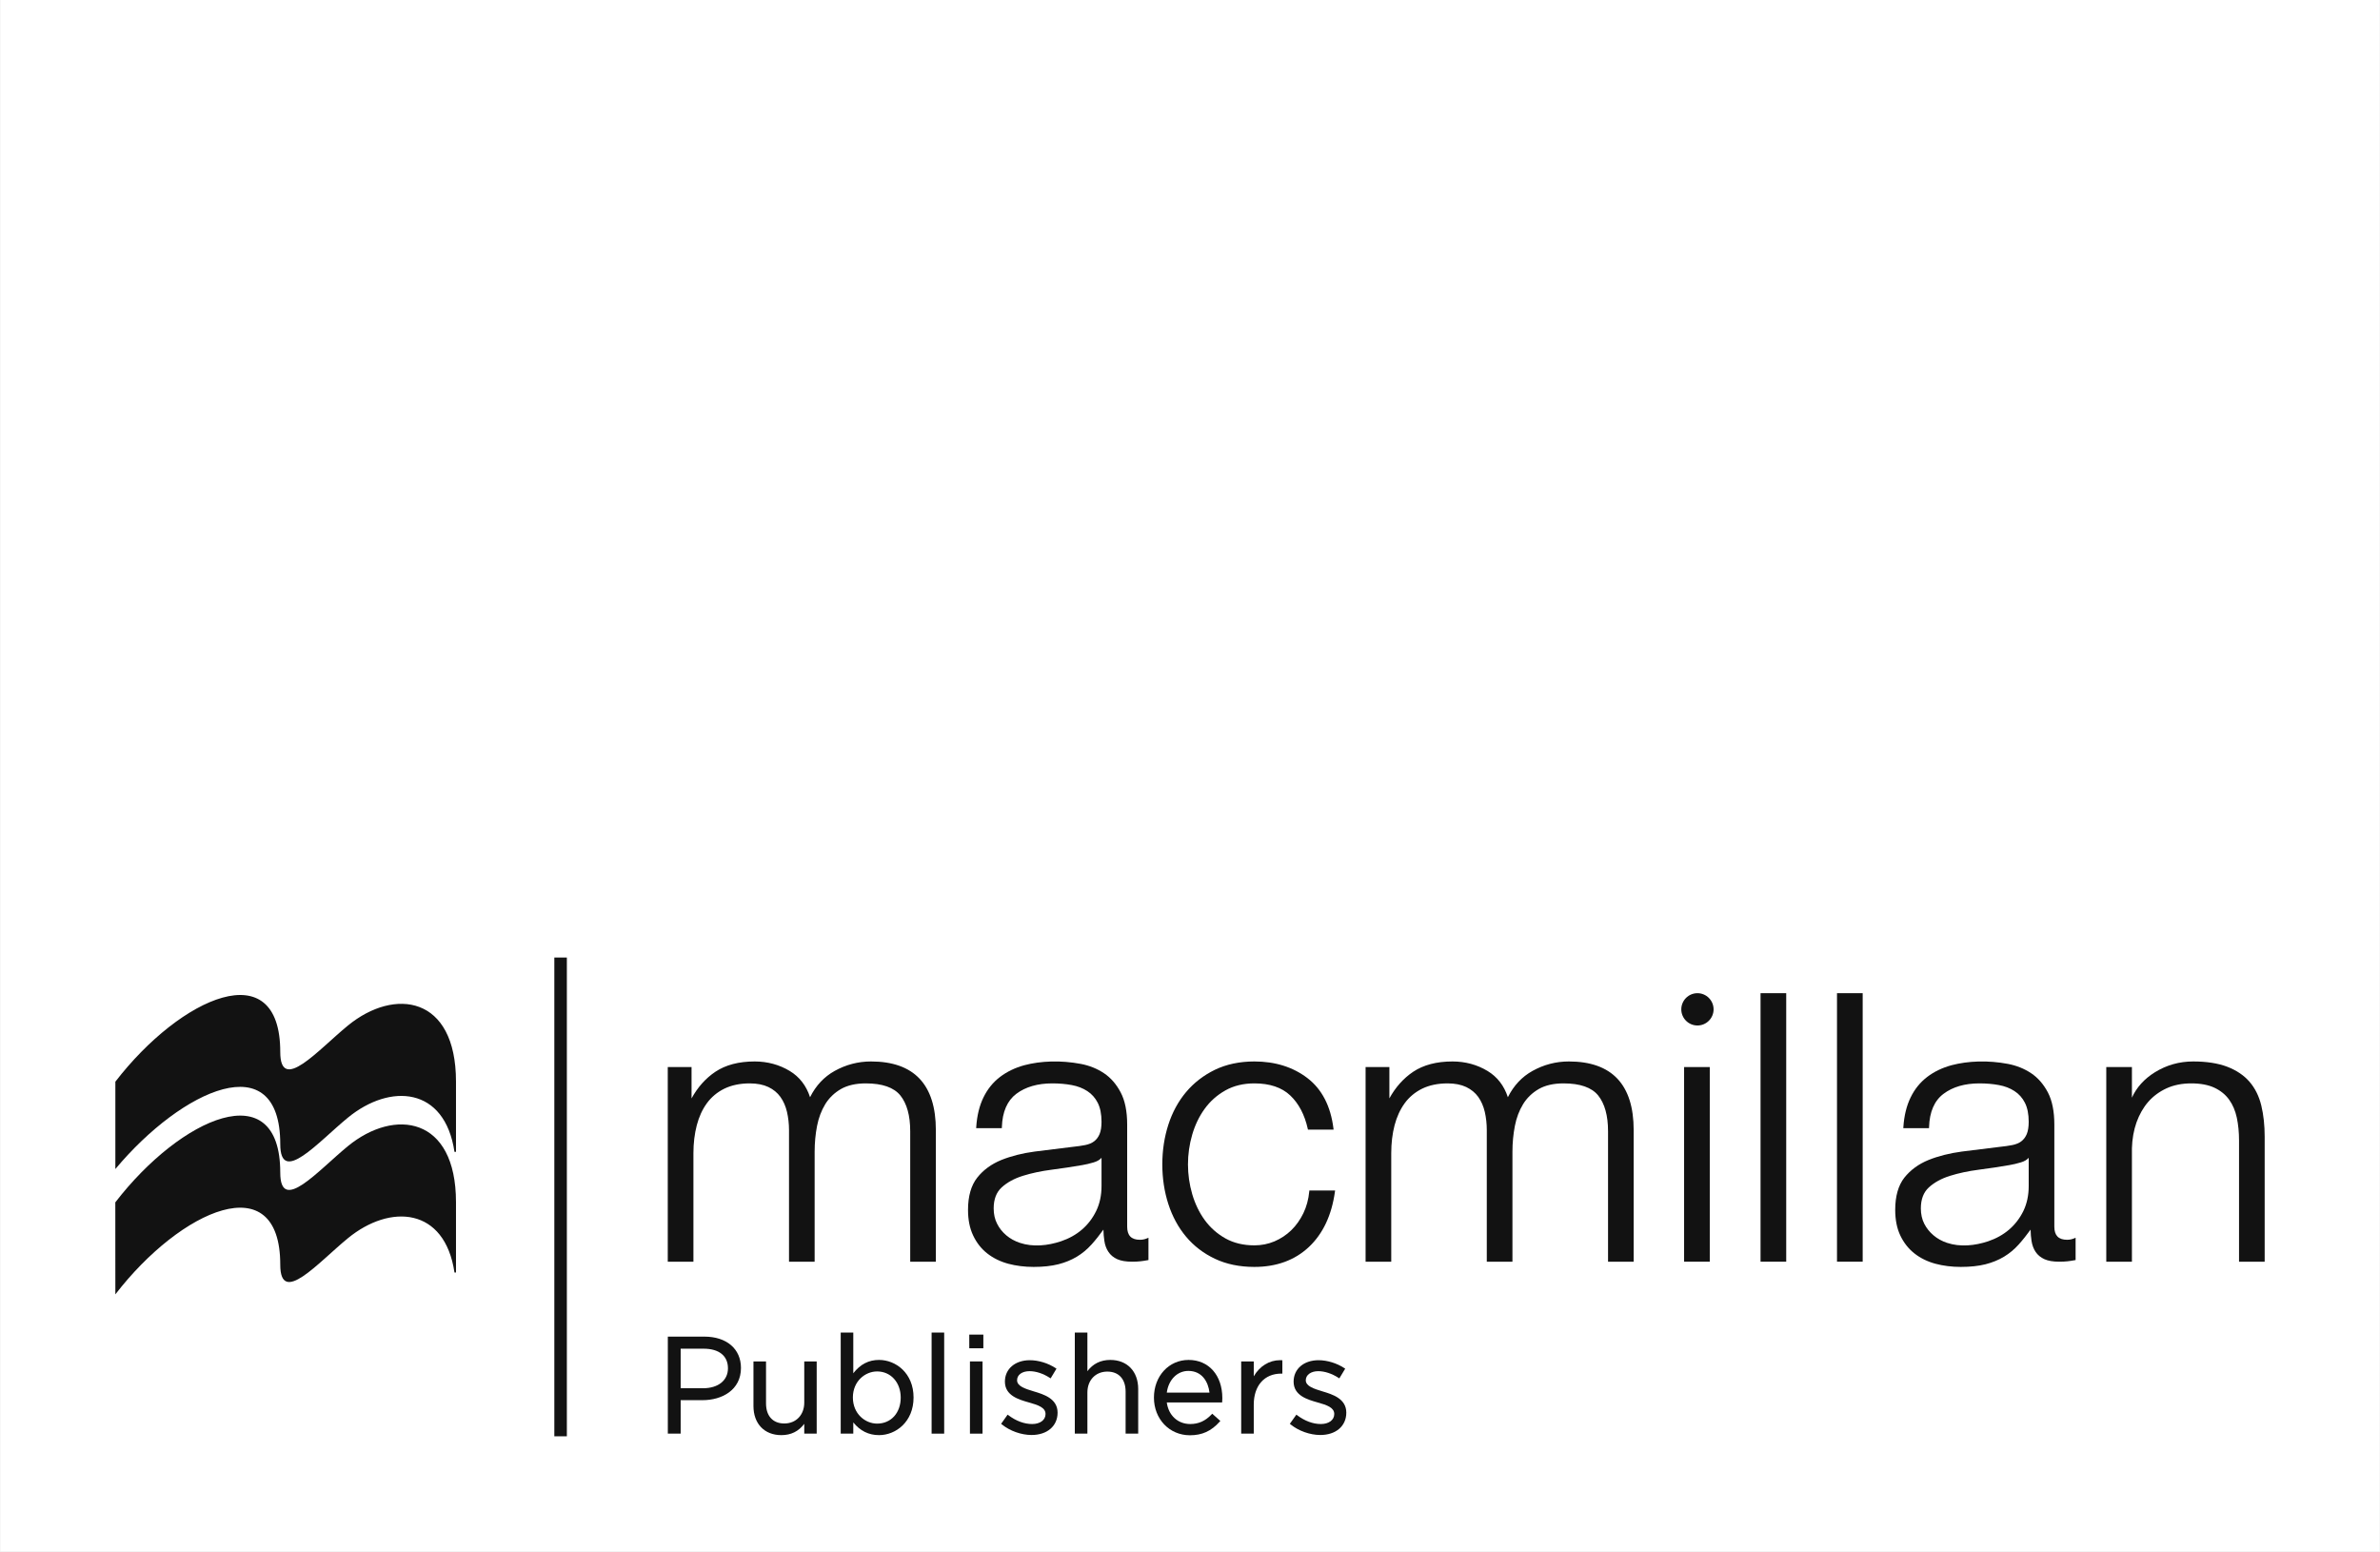
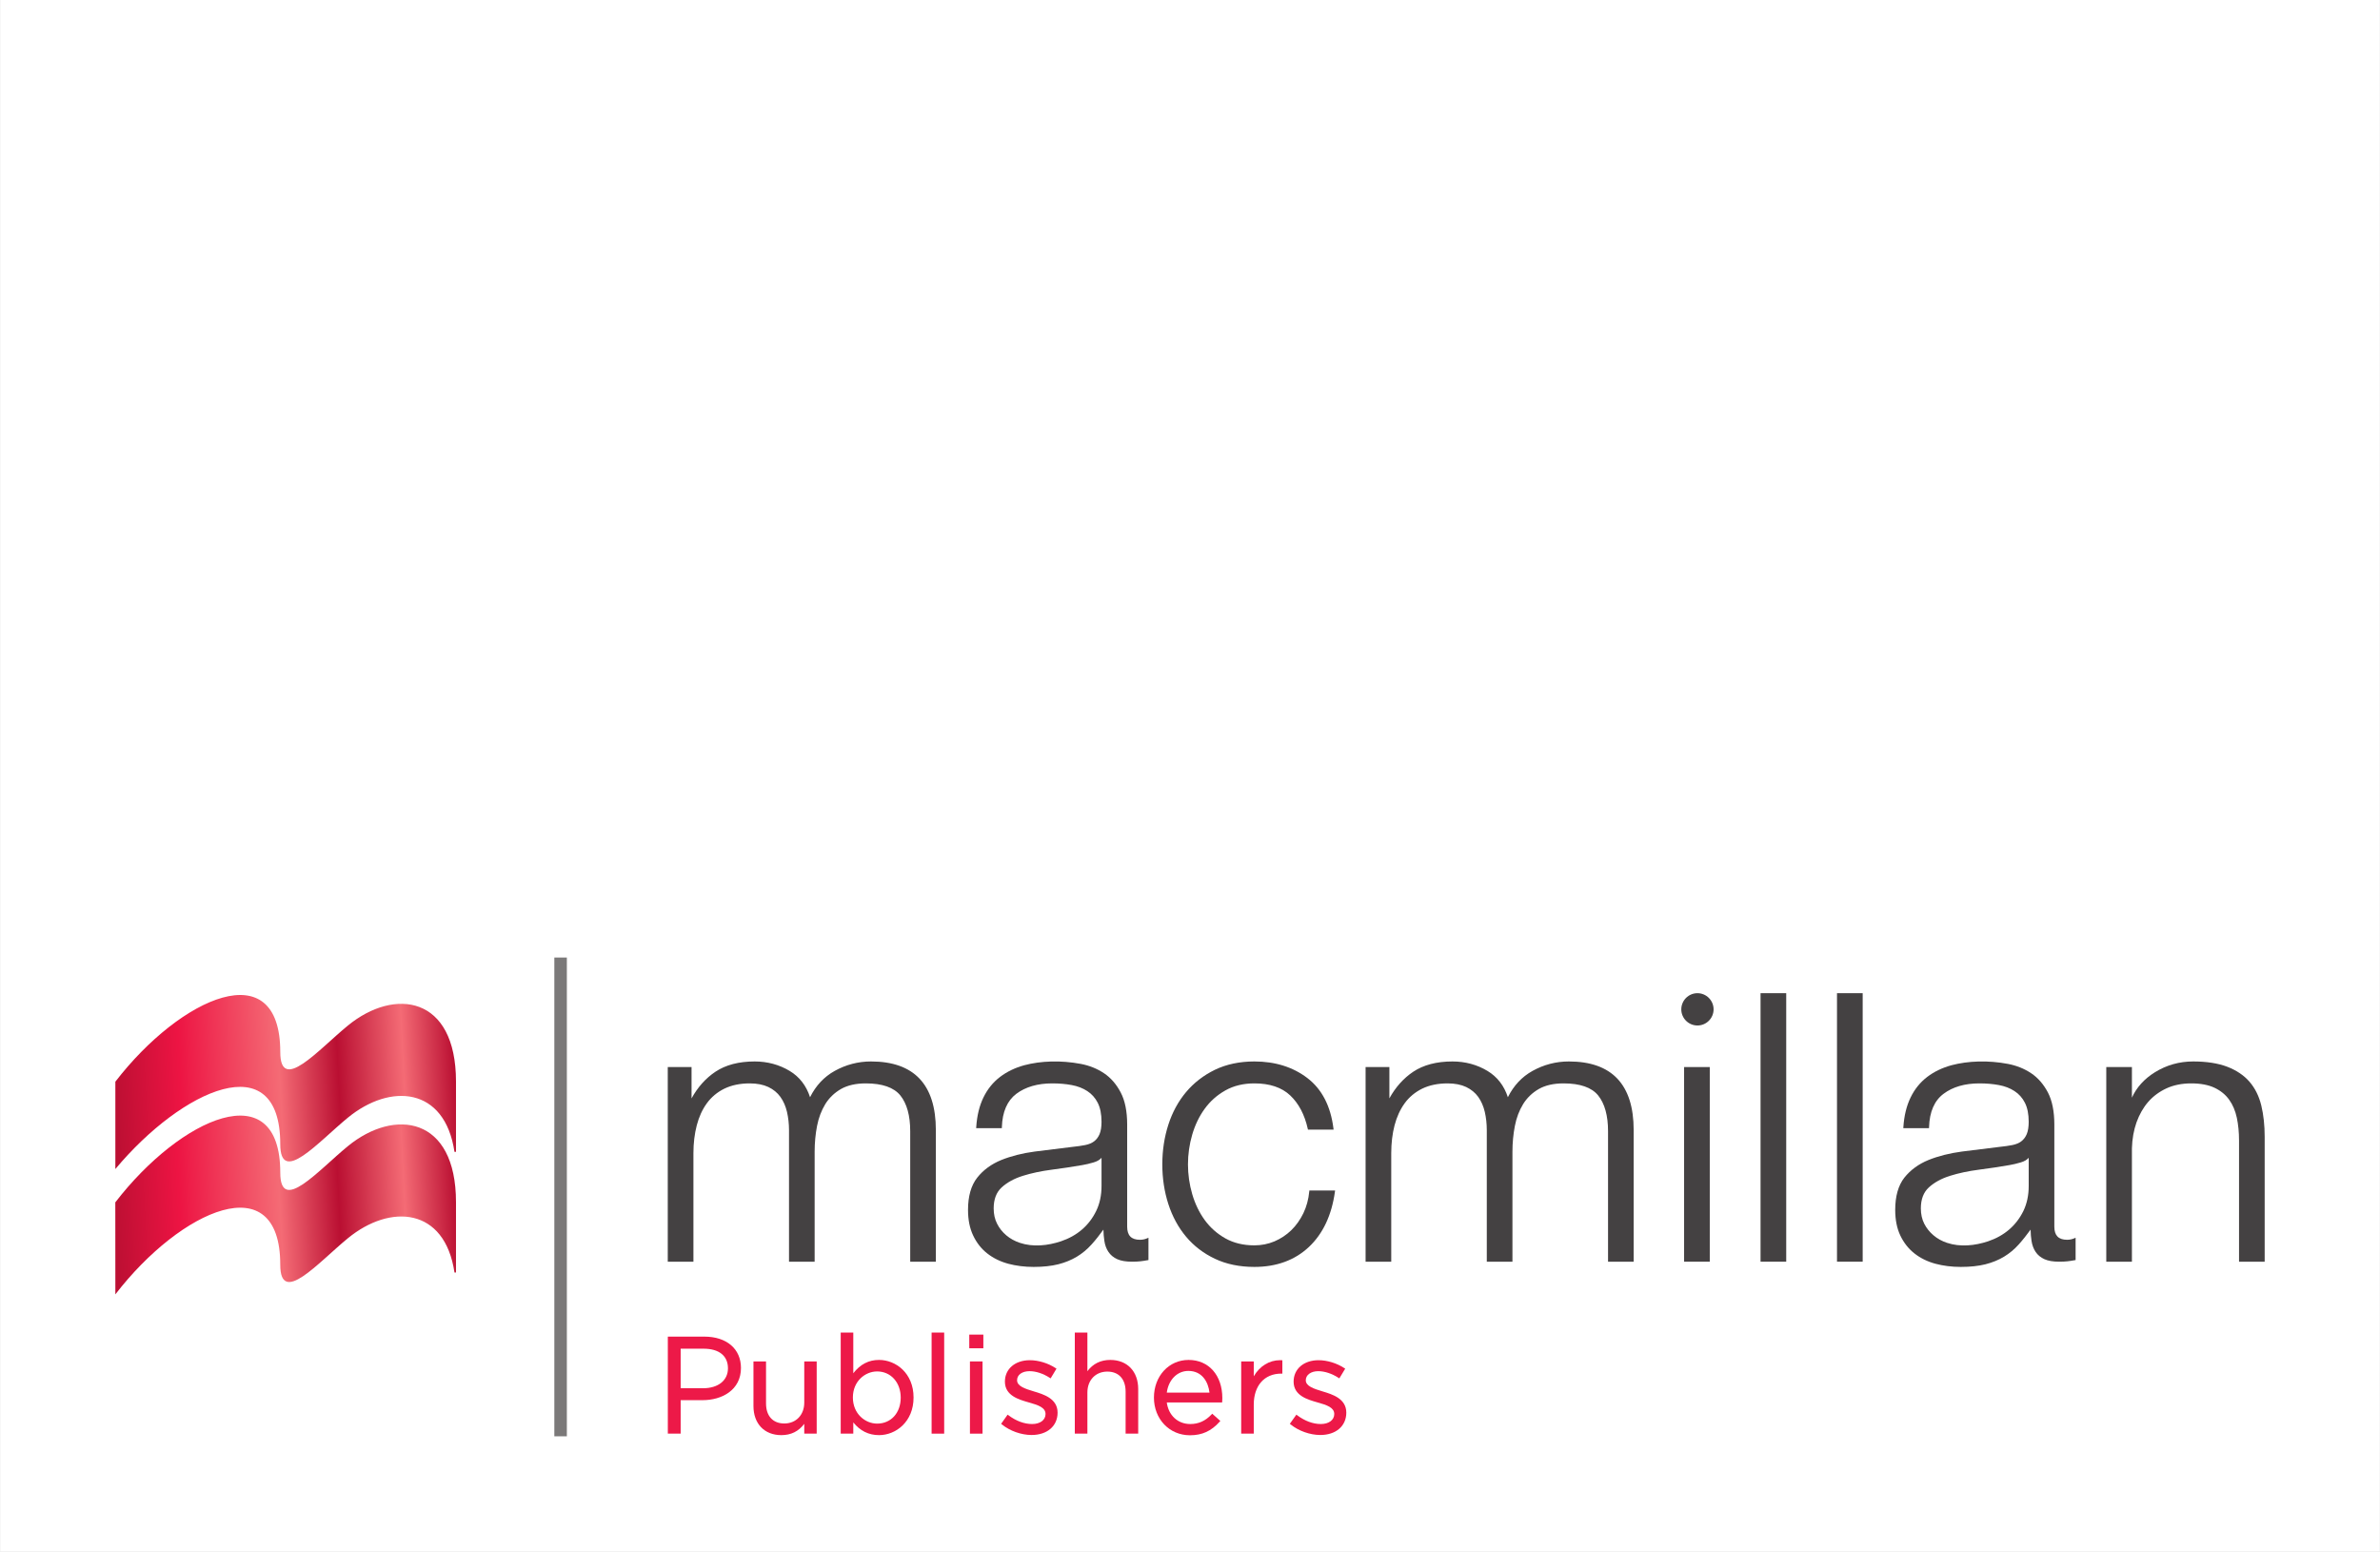
<svg xmlns="http://www.w3.org/2000/svg" width="1200" height="782" version="1.1" id="svg2" xml:space="preserve" viewBox="-18.386 -153.221 380.760 248.218">
  <rect x="-18.386" y="-153.221" width="380.760" height="248.218" fill="#FFFFFF" />
  <defs id="defs6">
    <clipPath clipPathUnits="userSpaceOnUse" id="clipPath62">
      <path d="m 408.918,280.984 c 0,103 -73.723,113.079 -129.707,67.274 C 243.637,319.133 197.988,266.211 197.988,316.504 197.988,435.715 78.781,382.988 0,280.77 L 0.055,170.344 C 78.832,272.488 197.988,325.168 197.988,205.984 c 0,-50.293 45.649,2.629 81.223,31.75 50.824,41.621 116.258,37.149 127.894,-41.132 h 1.813 z" id="path60" />
    </clipPath>
    <linearGradient x1="0" y1="0" x2="1" y2="0" gradientUnits="userSpaceOnUse" gradientTransform="matrix(413.802,21.6865,21.6865,-413.802,-5.34668,273.447)" spreadMethod="pad" id="linearGradient76">
      <stop style="stop-opacity:1;stop-color:#ba0f32" offset="0" id="stop64" />
      <stop style="stop-opacity:1;stop-color:#ed1443" offset="0.2" id="stop66" />
      <stop style="stop-opacity:1;stop-color:#f46b75" offset="0.49" id="stop68" />
      <stop style="stop-opacity:1;stop-color:#ba0f32" offset="0.66" id="stop70" />
      <stop style="stop-opacity:1;stop-color:#f46b75" offset="0.85" id="stop72" />
      <stop style="stop-opacity:1;stop-color:#ba0f32" offset="1" id="stop74" />
    </linearGradient>
    <clipPath clipPathUnits="userSpaceOnUse" id="clipPath86">
      <path d="m 408.918,425.707 c 0,103.023 -73.723,113.106 -129.707,67.266 -35.574,-29.121 -81.223,-82.067 -81.223,-31.735 0,119.207 -119.156,66.496 -197.933,-35.648 V 320.758 C 80.527,416.918 197.988,469.867 197.988,350.719 c 0,-50.321 45.649,2.617 81.223,31.73 50.824,41.629 116.258,37.125 127.894,-41.094 h 1.813 z" id="path84" />
    </clipPath>
    <linearGradient x1="0" y1="0" x2="1" y2="0" gradientUnits="userSpaceOnUse" gradientTransform="matrix(413.51,21.6711,21.6711,-413.51,-5.15625,420.117)" spreadMethod="pad" id="linearGradient100">
      <stop style="stop-opacity:1;stop-color:#ba0f32" offset="0" id="stop88" />
      <stop style="stop-opacity:1;stop-color:#ed1443" offset="0.2" id="stop90" />
      <stop style="stop-opacity:1;stop-color:#f46b75" offset="0.49" id="stop92" />
      <stop style="stop-opacity:1;stop-color:#ba0f32" offset="0.66" id="stop94" />
      <stop style="stop-opacity:1;stop-color:#f46b75" offset="0.85" id="stop96" />
      <stop style="stop-opacity:1;stop-color:#ba0f32" offset="1" id="stop98" />
    </linearGradient>
  </defs>
  <g id="g8" transform="matrix(1.333333,0,0,-1.333333,0,76.6104)">
    <g id="g10" transform="scale(0.1)">
-       <path d="m 907.07,449.859 c -15.371,0 -30.054,-3.828 -43.629,-11.367 -12.711,-7.066 -22.64,-17.672 -29.535,-31.551 -4.515,13.883 -12.722,24.485 -24.426,31.532 -12.562,7.55 -26.726,11.386 -42.097,11.386 -18.945,0 -34.785,-4.152 -47.055,-12.336 -11.66,-7.777 -21.289,-18.543 -28.664,-32.015 v 37.637 H 663.113 V 209.551 h 30.793 v 130.215 c 0,12.043 1.364,23.308 4.032,33.488 2.632,10.121 6.691,19.012 12.097,26.418 5.399,7.433 12.453,13.332 20.981,17.523 8.64,4.215 18.925,6.344 30.55,6.344 8.649,0 16.153,-1.461 22.278,-4.344 6.043,-2.882 10.914,-6.894 14.492,-11.914 3.605,-5.008 6.25,-11.031 7.871,-17.894 1.613,-7.043 2.441,-14.407 2.441,-21.883 V 209.551 h 30.762 v 132.015 c 0,10.645 0.973,21.036 2.887,30.875 1.867,9.661 5.191,18.477 9.875,26.2 4.629,7.492 10.969,13.593 18.824,18.144 7.891,4.485 17.922,6.754 29.817,6.754 19.753,0 33.734,-4.887 41.511,-14.519 7.828,-9.766 11.801,-24.176 11.801,-42.832 V 209.551 h 30.777 v 157.953 c 0,54.644 -26.187,82.355 -77.832,82.355" style="fill:#121212;fill-opacity:1;fill-rule:nonzero;stroke:none" id="path12" />
-       <path d="m 1183.76,334.242 v -33.883 c 0,-11.136 -2.15,-21.187 -6.38,-29.863 -4.25,-8.777 -10.01,-16.316 -17.14,-22.41 -7.03,-6.074 -15.54,-10.813 -25.28,-14.094 -15.65,-5.183 -33.43,-7.137 -49.31,-1.785 -6.13,2.059 -11.57,5.066 -16.18,8.965 -4.69,3.965 -8.31,8.508 -11.05,13.918 -2.73,5.293 -4.12,11.48 -4.12,18.418 0,10.922 3.24,19.414 9.64,25.242 6.55,5.953 15.03,10.602 25.25,13.816 10.44,3.262 22.04,5.739 34.49,7.352 12.71,1.629 25.03,3.496 36.96,5.566 4.25,0.707 8.83,1.789 13.61,3.211 4.21,1.239 7.39,3.09 9.51,5.547 z m 46.03,-98.383 c -10.26,0 -15.25,5.137 -15.25,15.723 v 122.676 c 0,15.719 -2.61,28.637 -7.77,38.41 -5.17,9.887 -11.93,17.645 -20.08,23.086 -8.32,5.523 -17.4,9.18 -27.78,11.172 -23.88,4.527 -48.01,3.672 -67.78,-1.574 -11.12,-3.028 -20.97,-7.786 -29.28,-14.129 -8.35,-6.371 -15.03,-14.653 -19.86,-24.641 -4.82,-9.883 -7.72,-21.793 -8.61,-35.406 l -0.08,-1.375 h 30.8 l 0.04,1.254 c 0.59,18.304 6.44,31.758 17.36,39.976 11.07,8.305 25.57,12.508 43.12,12.508 8.33,0 16.16,-0.668 23.29,-1.996 7.14,-1.316 13.45,-3.746 18.76,-7.23 5.31,-3.43 9.53,-8.141 12.51,-14.008 3.04,-5.942 4.58,-13.649 4.58,-22.918 0,-6.063 -0.8,-11.02 -2.35,-14.735 -1.52,-3.589 -3.72,-6.5 -6.53,-8.644 -2.84,-2.121 -6.44,-3.625 -10.68,-4.465 -4.46,-0.891 -9.61,-1.633 -15.54,-2.23 -15.24,-1.817 -30.26,-3.672 -45.01,-5.579 -14.71,-1.937 -28.22,-5.347 -40.18,-10.14 -11.96,-4.883 -21.7,-12.02 -28.93,-21.211 -7.33,-9.289 -11.03,-22.293 -11.03,-38.656 0,-11.836 2.07,-22.176 6.17,-30.75 4.11,-8.704 9.8,-15.938 16.91,-21.504 7.1,-5.594 15.55,-9.754 25.11,-12.356 9.51,-2.547 19.79,-3.836 30.54,-3.836 11.31,0 21.29,1.067 29.64,3.172 8.28,2.102 15.78,5.18 22.29,9.121 6.43,3.852 12.4,8.828 17.75,14.778 4.83,5.363 9.63,11.457 14.11,17.707 0.11,-4.789 0.49,-9.309 1.13,-13.469 0.73,-5.086 2.37,-9.551 4.89,-13.25 2.49,-3.774 6.04,-6.731 10.6,-8.789 4.56,-2.016 10.38,-3 17.78,-3 3.94,0 7.16,0.176 9.73,0.461 2.6,0.269 5.52,0.73 8.86,1.328 l 1.07,0.183 v 26.77 l -1.8,-0.766 c -2.64,-1.132 -5.42,-1.668 -8.5,-1.668" style="fill:#121212;fill-opacity:1;fill-rule:nonzero;stroke:none" id="path14" />
-       <path d="m 1433.1,293.789 c -0.89,-9.402 -3.25,-18.152 -7.02,-25.984 -3.83,-7.934 -8.72,-14.809 -14.53,-20.461 -5.8,-5.633 -12.59,-10.137 -20.17,-13.391 -7.61,-3.191 -15.73,-4.793 -24.14,-4.793 -13.13,0 -24.81,2.781 -34.71,8.313 -9.92,5.562 -18.29,12.976 -24.88,22.019 -6.56,8.992 -11.61,19.485 -15.04,31.172 -3.37,11.566 -5.09,23.57 -5.09,35.676 0,12.105 1.72,24.113 5.09,35.672 3.43,11.699 8.48,22.168 15.04,31.14 6.56,9.051 14.93,16.461 24.88,22.02 9.9,5.555 21.58,8.367 34.71,8.367 18.4,0 32.86,-4.848 42.98,-14.43 10.2,-9.597 17.31,-23.078 21.1,-40.078 l 0.23,-1.008 h 30.76 l -0.17,1.454 c -3.34,26.793 -13.85,47.117 -31.22,60.406 -17.31,13.254 -38.72,19.976 -63.68,19.976 -17.66,0 -33.59,-3.359 -47.35,-9.976 -13.71,-6.68 -25.36,-15.695 -34.65,-26.778 -9.32,-11.093 -16.48,-24.257 -21.27,-39.128 -4.82,-14.914 -7.25,-30.946 -7.25,-47.637 0,-16.711 2.43,-32.742 7.25,-47.649 4.8,-14.875 11.97,-28.039 21.26,-39.113 9.3,-11.133 20.96,-20.058 34.67,-26.531 13.68,-6.484 29.59,-9.766 47.34,-9.766 26.47,0 48.45,8.02 65.36,23.86 16.88,15.855 27.42,38.191 31.31,66.351 l 0.2,1.473 h -30.91 l -0.1,-1.176" style="fill:#121212;fill-opacity:1;fill-rule:nonzero;stroke:none" id="path16" />
-       <path d="m 1744.66,449.859 c -15.38,0 -30.06,-3.828 -43.61,-11.367 -12.71,-7.058 -22.64,-17.668 -29.55,-31.554 -4.53,13.871 -12.73,24.468 -24.43,31.531 -12.54,7.554 -26.69,11.39 -42.08,11.39 -18.95,0 -34.8,-4.152 -47.08,-12.336 -11.61,-7.75 -21.23,-18.5 -28.63,-31.972 v 37.594 h -28.56 V 209.551 h 30.79 v 130.215 c 0,12.082 1.34,23.343 3.99,33.48 2.64,10.094 6.72,18.981 12.12,26.426 5.39,7.422 12.46,13.32 20.98,17.523 8.65,4.215 18.94,6.344 30.6,6.344 8.64,0 16.13,-1.461 22.26,-4.344 6.01,-2.882 10.88,-6.894 14.49,-11.91 3.58,-5.027 6.22,-11.051 7.84,-17.898 1.61,-6.969 2.41,-14.332 2.41,-21.883 V 209.551 h 30.79 v 132.015 c 0,10.625 0.98,21.012 2.91,30.875 1.88,9.766 5.22,18.582 9.9,26.207 4.63,7.512 10.96,13.618 18.8,18.137 7.85,4.485 17.86,6.754 29.8,6.754 19.77,0 33.76,-4.887 41.51,-14.519 7.84,-9.754 11.83,-24.161 11.83,-42.832 V 209.551 h 30.76 v 157.953 c 0,54.644 -26.18,82.355 -77.84,82.355" style="fill:#121212;fill-opacity:1;fill-rule:nonzero;stroke:none" id="path18" />
-       <path d="m 1883.03,209.551 h 30.81 v 233.594 h -30.81 V 209.551" style="fill:#121212;fill-opacity:1;fill-rule:nonzero;stroke:none" id="path20" />
-       <path d="m 1974.79,209.551 h 30.81 v 322.234 h -30.81 V 209.551" style="fill:#121212;fill-opacity:1;fill-rule:nonzero;stroke:none" id="path22" />
-       <path d="m 2066.55,209.551 h 30.83 v 322.234 h -30.83 V 209.551" style="fill:#121212;fill-opacity:1;fill-rule:nonzero;stroke:none" id="path24" />
-       <path d="m 2296.66,334.246 v -33.887 c 0,-11.097 -2.14,-21.132 -6.35,-29.863 -4.26,-8.75 -10.04,-16.285 -17.17,-22.41 -7.07,-6.074 -15.57,-10.82 -25.28,-14.094 -15.7,-5.183 -33.34,-7.129 -49.32,-1.785 -6.09,2.039 -11.52,5.051 -16.13,8.965 -4.7,3.957 -8.34,8.508 -11.12,13.906 -2.72,5.352 -4.09,11.563 -4.09,18.43 0,10.926 3.24,19.418 9.66,25.242 6.51,5.938 14.99,10.59 25.22,13.816 10.46,3.274 22.06,5.743 34.47,7.352 12.7,1.629 25.06,3.496 36.99,5.566 4.15,0.684 8.73,1.774 13.59,3.211 4.2,1.227 7.4,3.086 9.53,5.551 z m 46.05,-98.387 c -10.28,0 -15.29,5.137 -15.29,15.723 v 122.676 c 0,15.691 -2.6,28.613 -7.72,38.41 -5.22,9.906 -11.99,17.664 -20.13,23.078 -8.13,5.442 -17.48,9.195 -27.79,11.18 -23.74,4.515 -47.92,3.672 -67.73,-1.574 -11.18,-3.047 -21.04,-7.801 -29.31,-14.129 -8.41,-6.438 -15.08,-14.723 -19.86,-24.641 -4.85,-9.934 -7.77,-21.848 -8.65,-35.406 l -0.09,-1.375 h 30.87 l 0.04,1.258 c 0.56,18.316 6.4,31.769 17.39,39.972 11.03,8.305 25.51,12.508 43.06,12.508 8.33,0 16.15,-0.668 23.26,-1.996 7.25,-1.324 13.39,-3.688 18.82,-7.23 5.3,-3.415 9.51,-8.125 12.51,-14.016 3.03,-5.895 4.57,-13.602 4.57,-22.91 0,-6.032 -0.8,-10.996 -2.35,-14.735 -1.54,-3.605 -3.73,-6.515 -6.53,-8.644 -2.85,-2.117 -6.44,-3.625 -10.68,-4.465 -4.41,-0.891 -9.61,-1.633 -15.56,-2.23 -15.21,-1.817 -30.21,-3.672 -45.02,-5.579 -14.78,-1.961 -28.29,-5.367 -40.15,-10.14 -11.89,-4.84 -21.63,-11.977 -29,-21.223 -7.27,-9.32 -10.95,-22.324 -10.95,-38.644 0,-11.856 2.06,-22.207 6.13,-30.75 4.13,-8.68 9.81,-15.918 16.95,-21.504 7.12,-5.618 15.56,-9.766 25.08,-12.356 9.5,-2.547 19.79,-3.836 30.54,-3.836 11.33,0 21.31,1.067 29.68,3.172 8.28,2.11 15.77,5.18 22.27,9.121 6.52,3.938 12.5,8.906 17.72,14.778 4.78,5.324 9.58,11.433 14.14,17.714 0.09,-4.992 0.46,-9.445 1.11,-13.496 0.75,-5.058 2.41,-9.504 4.89,-13.23 2.53,-3.774 6.1,-6.731 10.63,-8.789 4.54,-2.016 10.35,-3 17.75,-3 3.94,0 7.19,0.176 9.76,0.461 2.57,0.269 5.51,0.73 8.82,1.328 l 1.07,0.183 v 26.778 l -1.8,-0.774 c -2.59,-1.109 -5.43,-1.668 -8.45,-1.668" style="fill:#121212;fill-opacity:1;fill-rule:nonzero;stroke:none" id="path26" />
-       <path d="m 2575.85,396.941 c -2.71,11.18 -7.46,20.77 -14.12,28.504 -6.62,7.692 -15.62,13.77 -26.75,18.063 -11.04,4.211 -24.81,6.351 -40.95,6.351 -16.6,0 -32.03,-4.367 -45.89,-12.968 -12.82,-7.926 -22.17,-18.383 -27.59,-30.485 v 36.739 h -30.78 V 209.551 h 30.78 v 136.008 c 0.31,11.203 2.16,21.687 5.49,31.152 3.43,9.555 8.18,17.863 14.1,24.68 5.97,6.797 13.37,12.265 21.97,16.23 8.6,3.926 18.58,5.918 29.67,5.918 11.11,0 20.49,-1.758 27.87,-5.23 7.39,-3.496 13.32,-8.332 17.64,-14.383 4.32,-6.02 7.41,-13.313 9.19,-21.664 1.74,-8.285 2.64,-17.457 2.64,-27.266 V 209.551 h 30.78 v 149.922 c 0,13.742 -1.36,26.351 -4.05,37.468" style="fill:#121212;fill-opacity:1;fill-rule:nonzero;stroke:none" id="path28" />
-       <path d="m 1899.04,531.785 c -10.69,0 -19.38,-8.711 -19.38,-19.406 0,-10.672 8.69,-19.352 19.38,-19.352 10.69,0 19.38,8.68 19.38,19.352 0,10.695 -8.69,19.406 -19.38,19.406" style="fill:#121212;fill-opacity:1;fill-rule:nonzero;stroke:none" id="path30" />
-       <path d="m 705.453,57.676 h -26.855 v 47.469 h 27.511 c 18.598,0 29.258,-8.59 29.258,-23.582 0,-14.52 -11.75,-23.887 -29.914,-23.887 z m 1.633,61.953 H 663.191 V 3.191 h 15.407 V 43.367 h 26.363 c 22.906,0 46.008,11.965 46.008,38.684 0,22.832 -17.219,37.578 -43.883,37.578" style="fill:#121212;fill-opacity:1;fill-rule:nonzero;stroke:none" id="path32" />
-       <path d="m 826.949,40.43 c 0,-14.746 -9.84,-25.047 -23.929,-25.047 -13.75,0 -21.961,9.012 -21.961,24.07 v 50.41 h -15.09 V 36.355 c 0,-21.219 13.129,-34.949 33.469,-34.949 11.574,0 20.605,4.445 27.511,13.543 V 3.191 h 14.926 V 89.863 H 826.949 V 40.43" style="fill:#121212;fill-opacity:1;fill-rule:nonzero;stroke:none" id="path34" />
-       <path d="m 914.418,77.852 c 16.406,0 28.312,-13.211 28.312,-31.398 0,-18.395 -11.652,-31.219 -28.312,-31.219 -14.305,0 -29.113,11.738 -29.113,31.367 0,19.559 14.808,31.25 29.113,31.25 z m 2.266,13.809 c -12.411,0 -22.543,-5.242 -30.887,-16.016 V 124.504 H 870.703 V 3.191 h 15.094 V 16.68 c 8.121,-10.137 18.488,-15.273 30.887,-15.273 20.097,0 41.453,15.852 41.453,45.195 0,29.277 -21.356,45.059 -41.453,45.059" style="fill:#121212;fill-opacity:1;fill-rule:nonzero;stroke:none" id="path36" />
-       <path d="m 979.805,3.191 h 15.09 V 124.504 h -15.09 V 3.191" style="fill:#121212;fill-opacity:1;fill-rule:nonzero;stroke:none" id="path38" />
-       <path d="m 1025.01,105.637 h 16.9 v 16.422 h -16.9 v -16.422" style="fill:#121212;fill-opacity:1;fill-rule:nonzero;stroke:none" id="path40" />
-       <path d="m 1025.82,3.191 h 15.12 V 89.863 h -15.12 V 3.191" style="fill:#121212;fill-opacity:1;fill-rule:nonzero;stroke:none" id="path42" />
-       <path d="m 1102.69,53.828 c -10.43,3.176 -20.3,6.184 -20.3,13.445 0,6.516 6.02,10.891 14.97,10.891 7.67,0 16.26,-2.82 24.19,-7.922 l 1.12,-0.723 7.02,11.641 -1.04,0.688 c -9,5.926 -20.57,9.48 -30.97,9.48 -17.61,0 -29.89,-10.43 -29.89,-25.703 0,-16.816 16.6,-21.523 28.73,-24.973 11.35,-3.172 20.03,-6.18 20.03,-13.887 0,-7.195 -6.47,-12.031 -16.1,-12.031 -9.41,0 -19.21,3.625 -28.33,10.469 l -1.07,0.793 -7.8,-11.008 0.94,-0.769 c 9.62,-7.801 23.27,-12.648 35.6,-12.648 18.68,0 31.23,10.656 31.23,26.828 0,16.922 -16.81,21.973 -28.33,25.43" style="fill:#121212;fill-opacity:1;fill-rule:nonzero;stroke:none" id="path44" />
-       <path d="m 1194.27,91.66 c -11.52,0 -20.74,-4.543 -27.47,-13.508 v 46.352 h -15.11 V 3.191 h 15.11 V 52.629 c 0,14.742 9.83,25.039 23.9,25.039 13.75,0 21.97,-8.977 21.97,-24.055 V 3.191 h 15.11 V 56.699 c 0,21.223 -13.16,34.961 -33.51,34.961" style="fill:#121212;fill-opacity:1;fill-rule:nonzero;stroke:none" id="path46" />
-       <path d="m 1287.95,78.477 c 16.52,0 23.9,-13.172 25.4,-26.016 h -51.25 c 2.07,15.391 12.55,26.016 25.85,26.016 z m 0.32,13.184 c -23.72,0 -41.6,-19.441 -41.6,-45.207 0,-25.77 18.58,-45.215 43.23,-45.215 14.58,0 25.57,5.012 35.61,16.223 l 0.87,0.957 -9.73,8.691 -0.86,-0.91 c -7.45,-7.82 -15.57,-11.465 -25.55,-11.465 -14.9,0 -26.06,10.344 -28.14,25.871 h 66.38 l 0.12,1.16 c 0.16,1.516 0.16,2.863 0.16,4.027 0,27.43 -16.27,45.867 -40.49,45.867" style="fill:#121212;fill-opacity:1;fill-rule:nonzero;stroke:none" id="path48" />
-       <path d="M 1366.49,72.004 V 89.863 H 1351.4 V 3.191 h 15.09 V 37.988 c 0,22.625 12.59,37.254 33.03,37.254 h 1.29 v 16.035 l -2.73,0.078 c -12.98,0 -24.48,-7.137 -31.59,-19.352" style="fill:#121212;fill-opacity:1;fill-rule:nonzero;stroke:none" id="path50" />
-       <path d="m 1449.23,53.84 c -10.43,3.192 -20.3,6.188 -20.3,13.434 0,6.41 6.16,10.891 14.98,10.891 7.58,0 16.39,-2.883 24.17,-7.922 l 1.13,-0.723 7.03,11.641 -1.05,0.688 c -9,5.926 -20.56,9.48 -30.94,9.48 -17.62,0 -29.93,-10.43 -29.93,-25.703 0,-16.816 16.61,-21.523 28.76,-24.973 11.33,-3.152 20.03,-6.172 20.03,-13.887 0,-7.195 -6.48,-12.031 -16.12,-12.031 -9.39,0 -19.18,3.625 -28.31,10.469 l -1.04,0.793 -7.85,-11.008 0.95,-0.769 c 9.64,-7.801 23.3,-12.648 35.62,-12.648 18.67,0 31.21,10.656 31.21,26.828 0,16.914 -16.8,21.973 -28.34,25.441" style="fill:#121212;fill-opacity:1;fill-rule:nonzero;stroke:none" id="path52" />
-       <path d="M 526.957,574.578 V 0 h 15.039 v 574.578 h -15.039" style="fill:#121212;fill-opacity:1;fill-rule:nonzero;stroke:none" id="path54" />
+       <path d="m 907.07,449.859 c -15.371,0 -30.054,-3.828 -43.629,-11.367 -12.711,-7.066 -22.64,-17.672 -29.535,-31.551 -4.515,13.883 -12.722,24.485 -24.426,31.532 -12.562,7.55 -26.726,11.386 -42.097,11.386 -18.945,0 -34.785,-4.152 -47.055,-12.336 -11.66,-7.777 -21.289,-18.543 -28.664,-32.015 v 37.637 H 663.113 V 209.551 h 30.793 v 130.215 c 0,12.043 1.364,23.308 4.032,33.488 2.632,10.121 6.691,19.012 12.097,26.418 5.399,7.433 12.453,13.332 20.981,17.523 8.64,4.215 18.925,6.344 30.55,6.344 8.649,0 16.153,-1.461 22.278,-4.344 6.043,-2.882 10.914,-6.894 14.492,-11.914 3.605,-5.008 6.25,-11.031 7.871,-17.894 1.613,-7.043 2.441,-14.407 2.441,-21.883 V 209.551 h 30.762 v 132.015 c 0,10.645 0.973,21.036 2.887,30.875 1.867,9.661 5.191,18.477 9.875,26.2 4.629,7.492 10.969,13.593 18.824,18.144 7.891,4.485 17.922,6.754 29.817,6.754 19.753,0 33.734,-4.887 41.511,-14.519 7.828,-9.766 11.801,-24.176 11.801,-42.832 V 209.551 h 30.777 v 157.953 c 0,54.644 -26.187,82.355 -77.832,82.355" style="fill:#444142;fill-opacity:1;fill-rule:nonzero;stroke:none" id="path12" />
+       <path d="m 1183.76,334.242 v -33.883 c 0,-11.136 -2.15,-21.187 -6.38,-29.863 -4.25,-8.777 -10.01,-16.316 -17.14,-22.41 -7.03,-6.074 -15.54,-10.813 -25.28,-14.094 -15.65,-5.183 -33.43,-7.137 -49.31,-1.785 -6.13,2.059 -11.57,5.066 -16.18,8.965 -4.69,3.965 -8.31,8.508 -11.05,13.918 -2.73,5.293 -4.12,11.48 -4.12,18.418 0,10.922 3.24,19.414 9.64,25.242 6.55,5.953 15.03,10.602 25.25,13.816 10.44,3.262 22.04,5.739 34.49,7.352 12.71,1.629 25.03,3.496 36.96,5.566 4.25,0.707 8.83,1.789 13.61,3.211 4.21,1.239 7.39,3.09 9.51,5.547 z m 46.03,-98.383 c -10.26,0 -15.25,5.137 -15.25,15.723 v 122.676 c 0,15.719 -2.61,28.637 -7.77,38.41 -5.17,9.887 -11.93,17.645 -20.08,23.086 -8.32,5.523 -17.4,9.18 -27.78,11.172 -23.88,4.527 -48.01,3.672 -67.78,-1.574 -11.12,-3.028 -20.97,-7.786 -29.28,-14.129 -8.35,-6.371 -15.03,-14.653 -19.86,-24.641 -4.82,-9.883 -7.72,-21.793 -8.61,-35.406 l -0.08,-1.375 h 30.8 l 0.04,1.254 c 0.59,18.304 6.44,31.758 17.36,39.976 11.07,8.305 25.57,12.508 43.12,12.508 8.33,0 16.16,-0.668 23.29,-1.996 7.14,-1.316 13.45,-3.746 18.76,-7.23 5.31,-3.43 9.53,-8.141 12.51,-14.008 3.04,-5.942 4.58,-13.649 4.58,-22.918 0,-6.063 -0.8,-11.02 -2.35,-14.735 -1.52,-3.589 -3.72,-6.5 -6.53,-8.644 -2.84,-2.121 -6.44,-3.625 -10.68,-4.465 -4.46,-0.891 -9.61,-1.633 -15.54,-2.23 -15.24,-1.817 -30.26,-3.672 -45.01,-5.579 -14.71,-1.937 -28.22,-5.347 -40.18,-10.14 -11.96,-4.883 -21.7,-12.02 -28.93,-21.211 -7.33,-9.289 -11.03,-22.293 -11.03,-38.656 0,-11.836 2.07,-22.176 6.17,-30.75 4.11,-8.704 9.8,-15.938 16.91,-21.504 7.1,-5.594 15.55,-9.754 25.11,-12.356 9.51,-2.547 19.79,-3.836 30.54,-3.836 11.31,0 21.29,1.067 29.64,3.172 8.28,2.102 15.78,5.18 22.29,9.121 6.43,3.852 12.4,8.828 17.75,14.778 4.83,5.363 9.63,11.457 14.11,17.707 0.11,-4.789 0.49,-9.309 1.13,-13.469 0.73,-5.086 2.37,-9.551 4.89,-13.25 2.49,-3.774 6.04,-6.731 10.6,-8.789 4.56,-2.016 10.38,-3 17.78,-3 3.94,0 7.16,0.176 9.73,0.461 2.6,0.269 5.52,0.73 8.86,1.328 l 1.07,0.183 v 26.77 l -1.8,-0.766 c -2.64,-1.132 -5.42,-1.668 -8.5,-1.668" style="fill:#444142;fill-opacity:1;fill-rule:nonzero;stroke:none" id="path14" />
+       <path d="m 1433.1,293.789 c -0.89,-9.402 -3.25,-18.152 -7.02,-25.984 -3.83,-7.934 -8.72,-14.809 -14.53,-20.461 -5.8,-5.633 -12.59,-10.137 -20.17,-13.391 -7.61,-3.191 -15.73,-4.793 -24.14,-4.793 -13.13,0 -24.81,2.781 -34.71,8.313 -9.92,5.562 -18.29,12.976 -24.88,22.019 -6.56,8.992 -11.61,19.485 -15.04,31.172 -3.37,11.566 -5.09,23.57 -5.09,35.676 0,12.105 1.72,24.113 5.09,35.672 3.43,11.699 8.48,22.168 15.04,31.14 6.56,9.051 14.93,16.461 24.88,22.02 9.9,5.555 21.58,8.367 34.71,8.367 18.4,0 32.86,-4.848 42.98,-14.43 10.2,-9.597 17.31,-23.078 21.1,-40.078 l 0.23,-1.008 h 30.76 l -0.17,1.454 c -3.34,26.793 -13.85,47.117 -31.22,60.406 -17.31,13.254 -38.72,19.976 -63.68,19.976 -17.66,0 -33.59,-3.359 -47.35,-9.976 -13.71,-6.68 -25.36,-15.695 -34.65,-26.778 -9.32,-11.093 -16.48,-24.257 -21.27,-39.128 -4.82,-14.914 -7.25,-30.946 -7.25,-47.637 0,-16.711 2.43,-32.742 7.25,-47.649 4.8,-14.875 11.97,-28.039 21.26,-39.113 9.3,-11.133 20.96,-20.058 34.67,-26.531 13.68,-6.484 29.59,-9.766 47.34,-9.766 26.47,0 48.45,8.02 65.36,23.86 16.88,15.855 27.42,38.191 31.31,66.351 l 0.2,1.473 h -30.91 l -0.1,-1.176" style="fill:#444142;fill-opacity:1;fill-rule:nonzero;stroke:none" id="path16" />
+       <path d="m 1744.66,449.859 c -15.38,0 -30.06,-3.828 -43.61,-11.367 -12.71,-7.058 -22.64,-17.668 -29.55,-31.554 -4.53,13.871 -12.73,24.468 -24.43,31.531 -12.54,7.554 -26.69,11.39 -42.08,11.39 -18.95,0 -34.8,-4.152 -47.08,-12.336 -11.61,-7.75 -21.23,-18.5 -28.63,-31.972 v 37.594 h -28.56 V 209.551 h 30.79 v 130.215 c 0,12.082 1.34,23.343 3.99,33.48 2.64,10.094 6.72,18.981 12.12,26.426 5.39,7.422 12.46,13.32 20.98,17.523 8.65,4.215 18.94,6.344 30.6,6.344 8.64,0 16.13,-1.461 22.26,-4.344 6.01,-2.882 10.88,-6.894 14.49,-11.91 3.58,-5.027 6.22,-11.051 7.84,-17.898 1.61,-6.969 2.41,-14.332 2.41,-21.883 V 209.551 h 30.79 v 132.015 c 0,10.625 0.98,21.012 2.91,30.875 1.88,9.766 5.22,18.582 9.9,26.207 4.63,7.512 10.96,13.618 18.8,18.137 7.85,4.485 17.86,6.754 29.8,6.754 19.77,0 33.76,-4.887 41.51,-14.519 7.84,-9.754 11.83,-24.161 11.83,-42.832 V 209.551 h 30.76 v 157.953 c 0,54.644 -26.18,82.355 -77.84,82.355" style="fill:#444142;fill-opacity:1;fill-rule:nonzero;stroke:none" id="path18" />
+       <path d="m 1883.03,209.551 h 30.81 v 233.594 h -30.81 V 209.551" style="fill:#444142;fill-opacity:1;fill-rule:nonzero;stroke:none" id="path20" />
+       <path d="m 1974.79,209.551 h 30.81 v 322.234 h -30.81 V 209.551" style="fill:#444142;fill-opacity:1;fill-rule:nonzero;stroke:none" id="path22" />
+       <path d="m 2066.55,209.551 h 30.83 v 322.234 h -30.83 V 209.551" style="fill:#444142;fill-opacity:1;fill-rule:nonzero;stroke:none" id="path24" />
+       <path d="m 2296.66,334.246 v -33.887 c 0,-11.097 -2.14,-21.132 -6.35,-29.863 -4.26,-8.75 -10.04,-16.285 -17.17,-22.41 -7.07,-6.074 -15.57,-10.82 -25.28,-14.094 -15.7,-5.183 -33.34,-7.129 -49.32,-1.785 -6.09,2.039 -11.52,5.051 -16.13,8.965 -4.7,3.957 -8.34,8.508 -11.12,13.906 -2.72,5.352 -4.09,11.563 -4.09,18.43 0,10.926 3.24,19.418 9.66,25.242 6.51,5.938 14.99,10.59 25.22,13.816 10.46,3.274 22.06,5.743 34.47,7.352 12.7,1.629 25.06,3.496 36.99,5.566 4.15,0.684 8.73,1.774 13.59,3.211 4.2,1.227 7.4,3.086 9.53,5.551 z m 46.05,-98.387 c -10.28,0 -15.29,5.137 -15.29,15.723 v 122.676 c 0,15.691 -2.6,28.613 -7.72,38.41 -5.22,9.906 -11.99,17.664 -20.13,23.078 -8.13,5.442 -17.48,9.195 -27.79,11.18 -23.74,4.515 -47.92,3.672 -67.73,-1.574 -11.18,-3.047 -21.04,-7.801 -29.31,-14.129 -8.41,-6.438 -15.08,-14.723 -19.86,-24.641 -4.85,-9.934 -7.77,-21.848 -8.65,-35.406 l -0.09,-1.375 h 30.87 l 0.04,1.258 c 0.56,18.316 6.4,31.769 17.39,39.972 11.03,8.305 25.51,12.508 43.06,12.508 8.33,0 16.15,-0.668 23.26,-1.996 7.25,-1.324 13.39,-3.688 18.82,-7.23 5.3,-3.415 9.51,-8.125 12.51,-14.016 3.03,-5.895 4.57,-13.602 4.57,-22.91 0,-6.032 -0.8,-10.996 -2.35,-14.735 -1.54,-3.605 -3.73,-6.515 -6.53,-8.644 -2.85,-2.117 -6.44,-3.625 -10.68,-4.465 -4.41,-0.891 -9.61,-1.633 -15.56,-2.23 -15.21,-1.817 -30.21,-3.672 -45.02,-5.579 -14.78,-1.961 -28.29,-5.367 -40.15,-10.14 -11.89,-4.84 -21.63,-11.977 -29,-21.223 -7.27,-9.32 -10.95,-22.324 -10.95,-38.644 0,-11.856 2.06,-22.207 6.13,-30.75 4.13,-8.68 9.81,-15.918 16.95,-21.504 7.12,-5.618 15.56,-9.766 25.08,-12.356 9.5,-2.547 19.79,-3.836 30.54,-3.836 11.33,0 21.31,1.067 29.68,3.172 8.28,2.11 15.77,5.18 22.27,9.121 6.52,3.938 12.5,8.906 17.72,14.778 4.78,5.324 9.58,11.433 14.14,17.714 0.09,-4.992 0.46,-9.445 1.11,-13.496 0.75,-5.058 2.41,-9.504 4.89,-13.23 2.53,-3.774 6.1,-6.731 10.63,-8.789 4.54,-2.016 10.35,-3 17.75,-3 3.94,0 7.19,0.176 9.76,0.461 2.57,0.269 5.51,0.73 8.82,1.328 l 1.07,0.183 v 26.778 l -1.8,-0.774 c -2.59,-1.109 -5.43,-1.668 -8.45,-1.668" style="fill:#444142;fill-opacity:1;fill-rule:nonzero;stroke:none" id="path26" />
+       <path d="m 2575.85,396.941 c -2.71,11.18 -7.46,20.77 -14.12,28.504 -6.62,7.692 -15.62,13.77 -26.75,18.063 -11.04,4.211 -24.81,6.351 -40.95,6.351 -16.6,0 -32.03,-4.367 -45.89,-12.968 -12.82,-7.926 -22.17,-18.383 -27.59,-30.485 v 36.739 h -30.78 V 209.551 h 30.78 v 136.008 c 0.31,11.203 2.16,21.687 5.49,31.152 3.43,9.555 8.18,17.863 14.1,24.68 5.97,6.797 13.37,12.265 21.97,16.23 8.6,3.926 18.58,5.918 29.67,5.918 11.11,0 20.49,-1.758 27.87,-5.23 7.39,-3.496 13.32,-8.332 17.64,-14.383 4.32,-6.02 7.41,-13.313 9.19,-21.664 1.74,-8.285 2.64,-17.457 2.64,-27.266 V 209.551 h 30.78 v 149.922 c 0,13.742 -1.36,26.351 -4.05,37.468" style="fill:#444142;fill-opacity:1;fill-rule:nonzero;stroke:none" id="path28" />
+       <path d="m 1899.04,531.785 c -10.69,0 -19.38,-8.711 -19.38,-19.406 0,-10.672 8.69,-19.352 19.38,-19.352 10.69,0 19.38,8.68 19.38,19.352 0,10.695 -8.69,19.406 -19.38,19.406" style="fill:#444142;fill-opacity:1;fill-rule:nonzero;stroke:none" id="path30" />
+       <path d="m 705.453,57.676 h -26.855 v 47.469 h 27.511 c 18.598,0 29.258,-8.59 29.258,-23.582 0,-14.52 -11.75,-23.887 -29.914,-23.887 z m 1.633,61.953 H 663.191 V 3.191 h 15.407 V 43.367 h 26.363 c 22.906,0 46.008,11.965 46.008,38.684 0,22.832 -17.219,37.578 -43.883,37.578" style="fill:#ed1948;fill-opacity:1;fill-rule:nonzero;stroke:none" id="path32" />
+       <path d="m 826.949,40.43 c 0,-14.746 -9.84,-25.047 -23.929,-25.047 -13.75,0 -21.961,9.012 -21.961,24.07 v 50.41 h -15.09 V 36.355 c 0,-21.219 13.129,-34.949 33.469,-34.949 11.574,0 20.605,4.445 27.511,13.543 V 3.191 h 14.926 V 89.863 H 826.949 V 40.43" style="fill:#ed1948;fill-opacity:1;fill-rule:nonzero;stroke:none" id="path34" />
+       <path d="m 914.418,77.852 c 16.406,0 28.312,-13.211 28.312,-31.398 0,-18.395 -11.652,-31.219 -28.312,-31.219 -14.305,0 -29.113,11.738 -29.113,31.367 0,19.559 14.808,31.25 29.113,31.25 z m 2.266,13.809 c -12.411,0 -22.543,-5.242 -30.887,-16.016 V 124.504 H 870.703 V 3.191 h 15.094 V 16.68 c 8.121,-10.137 18.488,-15.273 30.887,-15.273 20.097,0 41.453,15.852 41.453,45.195 0,29.277 -21.356,45.059 -41.453,45.059" style="fill:#ed1948;fill-opacity:1;fill-rule:nonzero;stroke:none" id="path36" />
+       <path d="m 979.805,3.191 h 15.09 V 124.504 h -15.09 V 3.191" style="fill:#ed1948;fill-opacity:1;fill-rule:nonzero;stroke:none" id="path38" />
+       <path d="m 1025.01,105.637 h 16.9 v 16.422 h -16.9 v -16.422" style="fill:#ed1948;fill-opacity:1;fill-rule:nonzero;stroke:none" id="path40" />
+       <path d="m 1025.82,3.191 h 15.12 V 89.863 h -15.12 V 3.191" style="fill:#ed1948;fill-opacity:1;fill-rule:nonzero;stroke:none" id="path42" />
+       <path d="m 1102.69,53.828 c -10.43,3.176 -20.3,6.184 -20.3,13.445 0,6.516 6.02,10.891 14.97,10.891 7.67,0 16.26,-2.82 24.19,-7.922 l 1.12,-0.723 7.02,11.641 -1.04,0.688 c -9,5.926 -20.57,9.48 -30.97,9.48 -17.61,0 -29.89,-10.43 -29.89,-25.703 0,-16.816 16.6,-21.523 28.73,-24.973 11.35,-3.172 20.03,-6.18 20.03,-13.887 0,-7.195 -6.47,-12.031 -16.1,-12.031 -9.41,0 -19.21,3.625 -28.33,10.469 l -1.07,0.793 -7.8,-11.008 0.94,-0.769 c 9.62,-7.801 23.27,-12.648 35.6,-12.648 18.68,0 31.23,10.656 31.23,26.828 0,16.922 -16.81,21.973 -28.33,25.43" style="fill:#ed1948;fill-opacity:1;fill-rule:nonzero;stroke:none" id="path44" />
+       <path d="m 1194.27,91.66 c -11.52,0 -20.74,-4.543 -27.47,-13.508 v 46.352 h -15.11 V 3.191 h 15.11 V 52.629 c 0,14.742 9.83,25.039 23.9,25.039 13.75,0 21.97,-8.977 21.97,-24.055 V 3.191 h 15.11 V 56.699 c 0,21.223 -13.16,34.961 -33.51,34.961" style="fill:#ed1948;fill-opacity:1;fill-rule:nonzero;stroke:none" id="path46" />
+       <path d="m 1287.95,78.477 c 16.52,0 23.9,-13.172 25.4,-26.016 h -51.25 c 2.07,15.391 12.55,26.016 25.85,26.016 z m 0.32,13.184 c -23.72,0 -41.6,-19.441 -41.6,-45.207 0,-25.77 18.58,-45.215 43.23,-45.215 14.58,0 25.57,5.012 35.61,16.223 l 0.87,0.957 -9.73,8.691 -0.86,-0.91 c -7.45,-7.82 -15.57,-11.465 -25.55,-11.465 -14.9,0 -26.06,10.344 -28.14,25.871 h 66.38 l 0.12,1.16 c 0.16,1.516 0.16,2.863 0.16,4.027 0,27.43 -16.27,45.867 -40.49,45.867" style="fill:#ed1948;fill-opacity:1;fill-rule:nonzero;stroke:none" id="path48" />
+       <path d="M 1366.49,72.004 V 89.863 H 1351.4 V 3.191 h 15.09 V 37.988 c 0,22.625 12.59,37.254 33.03,37.254 h 1.29 v 16.035 l -2.73,0.078 c -12.98,0 -24.48,-7.137 -31.59,-19.352" style="fill:#ed1948;fill-opacity:1;fill-rule:nonzero;stroke:none" id="path50" />
+       <path d="m 1449.23,53.84 c -10.43,3.192 -20.3,6.188 -20.3,13.434 0,6.41 6.16,10.891 14.98,10.891 7.58,0 16.39,-2.883 24.17,-7.922 l 1.13,-0.723 7.03,11.641 -1.05,0.688 c -9,5.926 -20.56,9.48 -30.94,9.48 -17.62,0 -29.93,-10.43 -29.93,-25.703 0,-16.816 16.61,-21.523 28.76,-24.973 11.33,-3.152 20.03,-6.172 20.03,-13.887 0,-7.195 -6.48,-12.031 -16.12,-12.031 -9.39,0 -19.18,3.625 -28.31,10.469 l -1.04,0.793 -7.85,-11.008 0.95,-0.769 c 9.64,-7.801 23.3,-12.648 35.62,-12.648 18.67,0 31.21,10.656 31.21,26.828 0,16.914 -16.8,21.973 -28.34,25.441" style="fill:#ed1948;fill-opacity:1;fill-rule:nonzero;stroke:none" id="path52" />
+       <path d="M 526.957,574.578 V 0 h 15.039 v 574.578 h -15.039" style="fill:#7b7979;fill-opacity:1;fill-rule:nonzero;stroke:none" id="path54" />
      <g id="g56">
        <g id="g58" clip-path="url(#clipPath62)">
-           <path d="m 408.918,280.984 c 0,103 -73.723,113.079 -129.707,67.274 C 243.637,319.133 197.988,266.211 197.988,316.504 197.988,435.715 78.781,382.988 0,280.77 L 0.055,170.344 C 78.832,272.488 197.988,325.168 197.988,205.984 c 0,-50.293 45.649,2.629 81.223,31.75 50.824,41.621 116.258,37.149 127.894,-41.132 h 1.813 v 84.382 0" style="fill:#121212;fill-opacity:1;fill-rule:nonzero;stroke:none" id="path78" />
+           <path d="m 408.918,280.984 c 0,103 -73.723,113.079 -129.707,67.274 C 243.637,319.133 197.988,266.211 197.988,316.504 197.988,435.715 78.781,382.988 0,280.77 L 0.055,170.344 C 78.832,272.488 197.988,325.168 197.988,205.984 c 0,-50.293 45.649,2.629 81.223,31.75 50.824,41.621 116.258,37.149 127.894,-41.132 h 1.813 v 84.382 0" style="fill:url(#linearGradient76);fill-opacity:1;fill-rule:nonzero;stroke:none" id="path78" />
        </g>
      </g>
      <g id="g80">
        <g id="g82" clip-path="url(#clipPath86)">
-           <path d="m 408.918,425.707 c 0,103.023 -73.723,113.106 -129.707,67.266 -35.574,-29.121 -81.223,-82.067 -81.223,-31.735 0,119.207 -119.156,66.496 -197.933,-35.648 V 320.758 C 80.527,416.918 197.988,469.867 197.988,350.719 c 0,-50.321 45.649,2.617 81.223,31.73 50.824,41.629 116.258,37.125 127.894,-41.094 h 1.813 v 84.352 0" style="fill:#121212;fill-opacity:1;fill-rule:nonzero;stroke:none" id="path102" />
+           <path d="m 408.918,425.707 c 0,103.023 -73.723,113.106 -129.707,67.266 -35.574,-29.121 -81.223,-82.067 -81.223,-31.735 0,119.207 -119.156,66.496 -197.933,-35.648 V 320.758 C 80.527,416.918 197.988,469.867 197.988,350.719 c 0,-50.321 45.649,2.617 81.223,31.73 50.824,41.629 116.258,37.125 127.894,-41.094 h 1.813 v 84.352 0" style="fill:url(#linearGradient100);fill-opacity:1;fill-rule:nonzero;stroke:none" id="path102" />
        </g>
      </g>
    </g>
  </g>
</svg>
